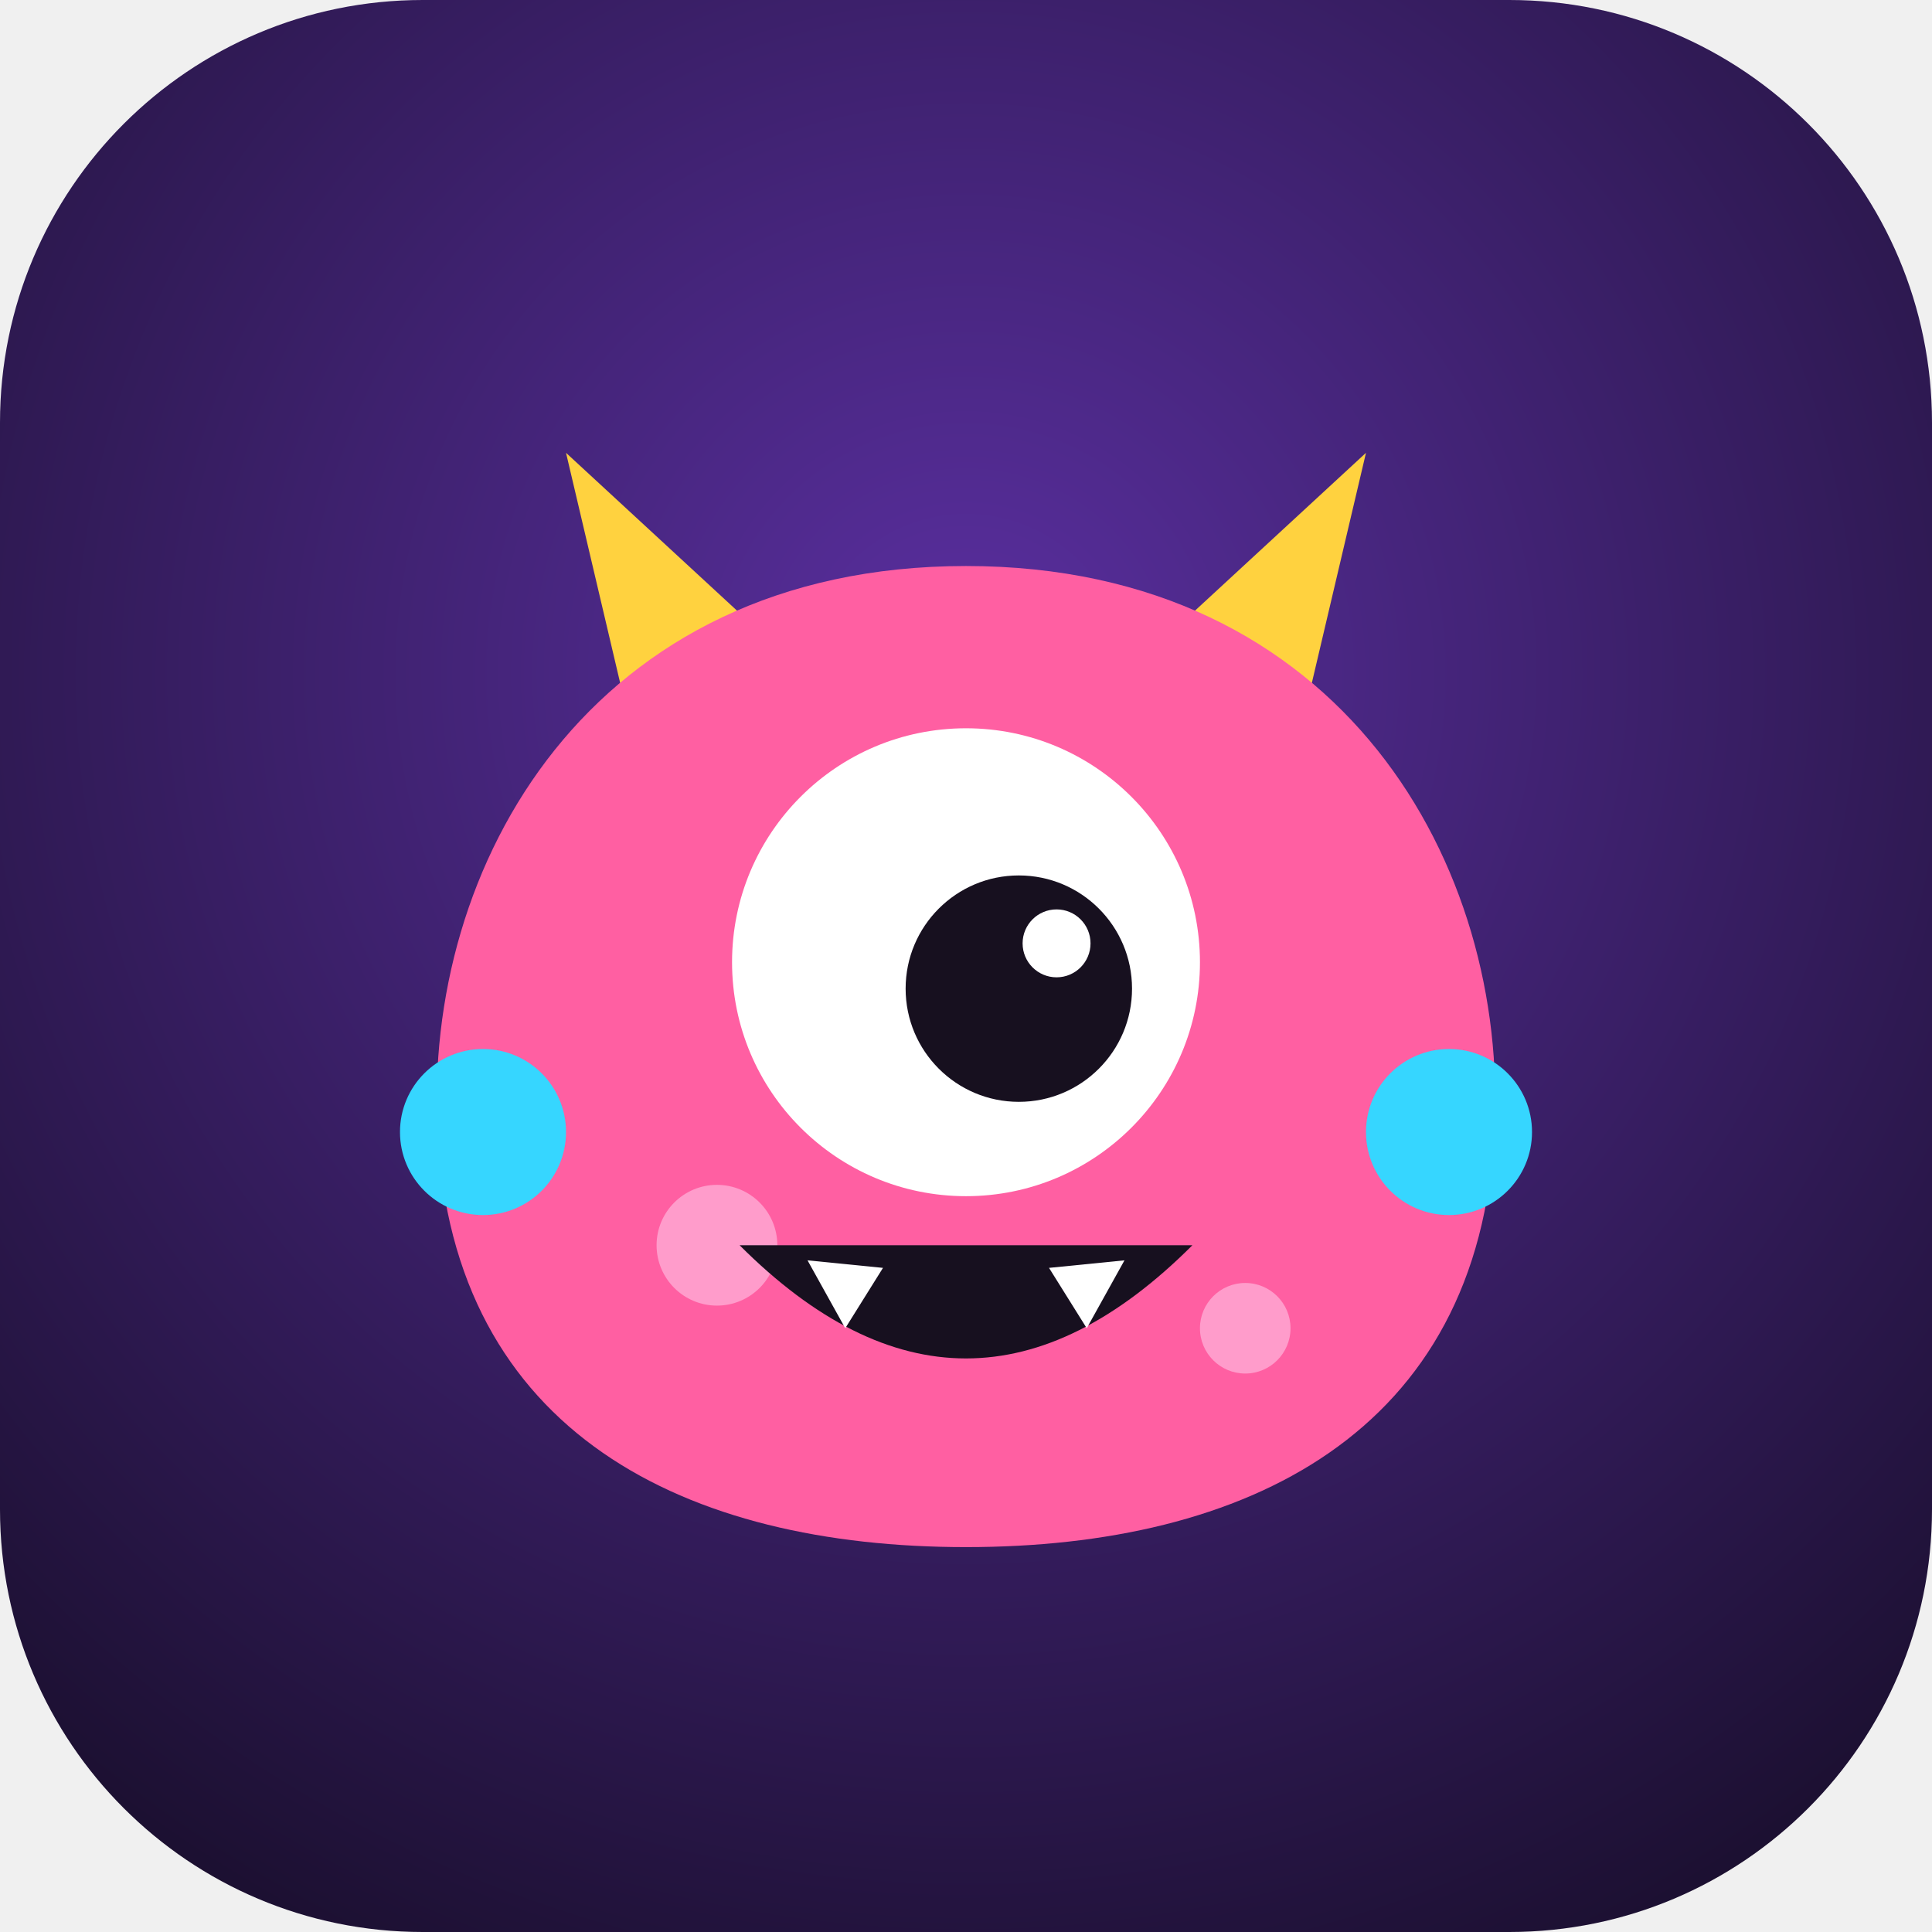
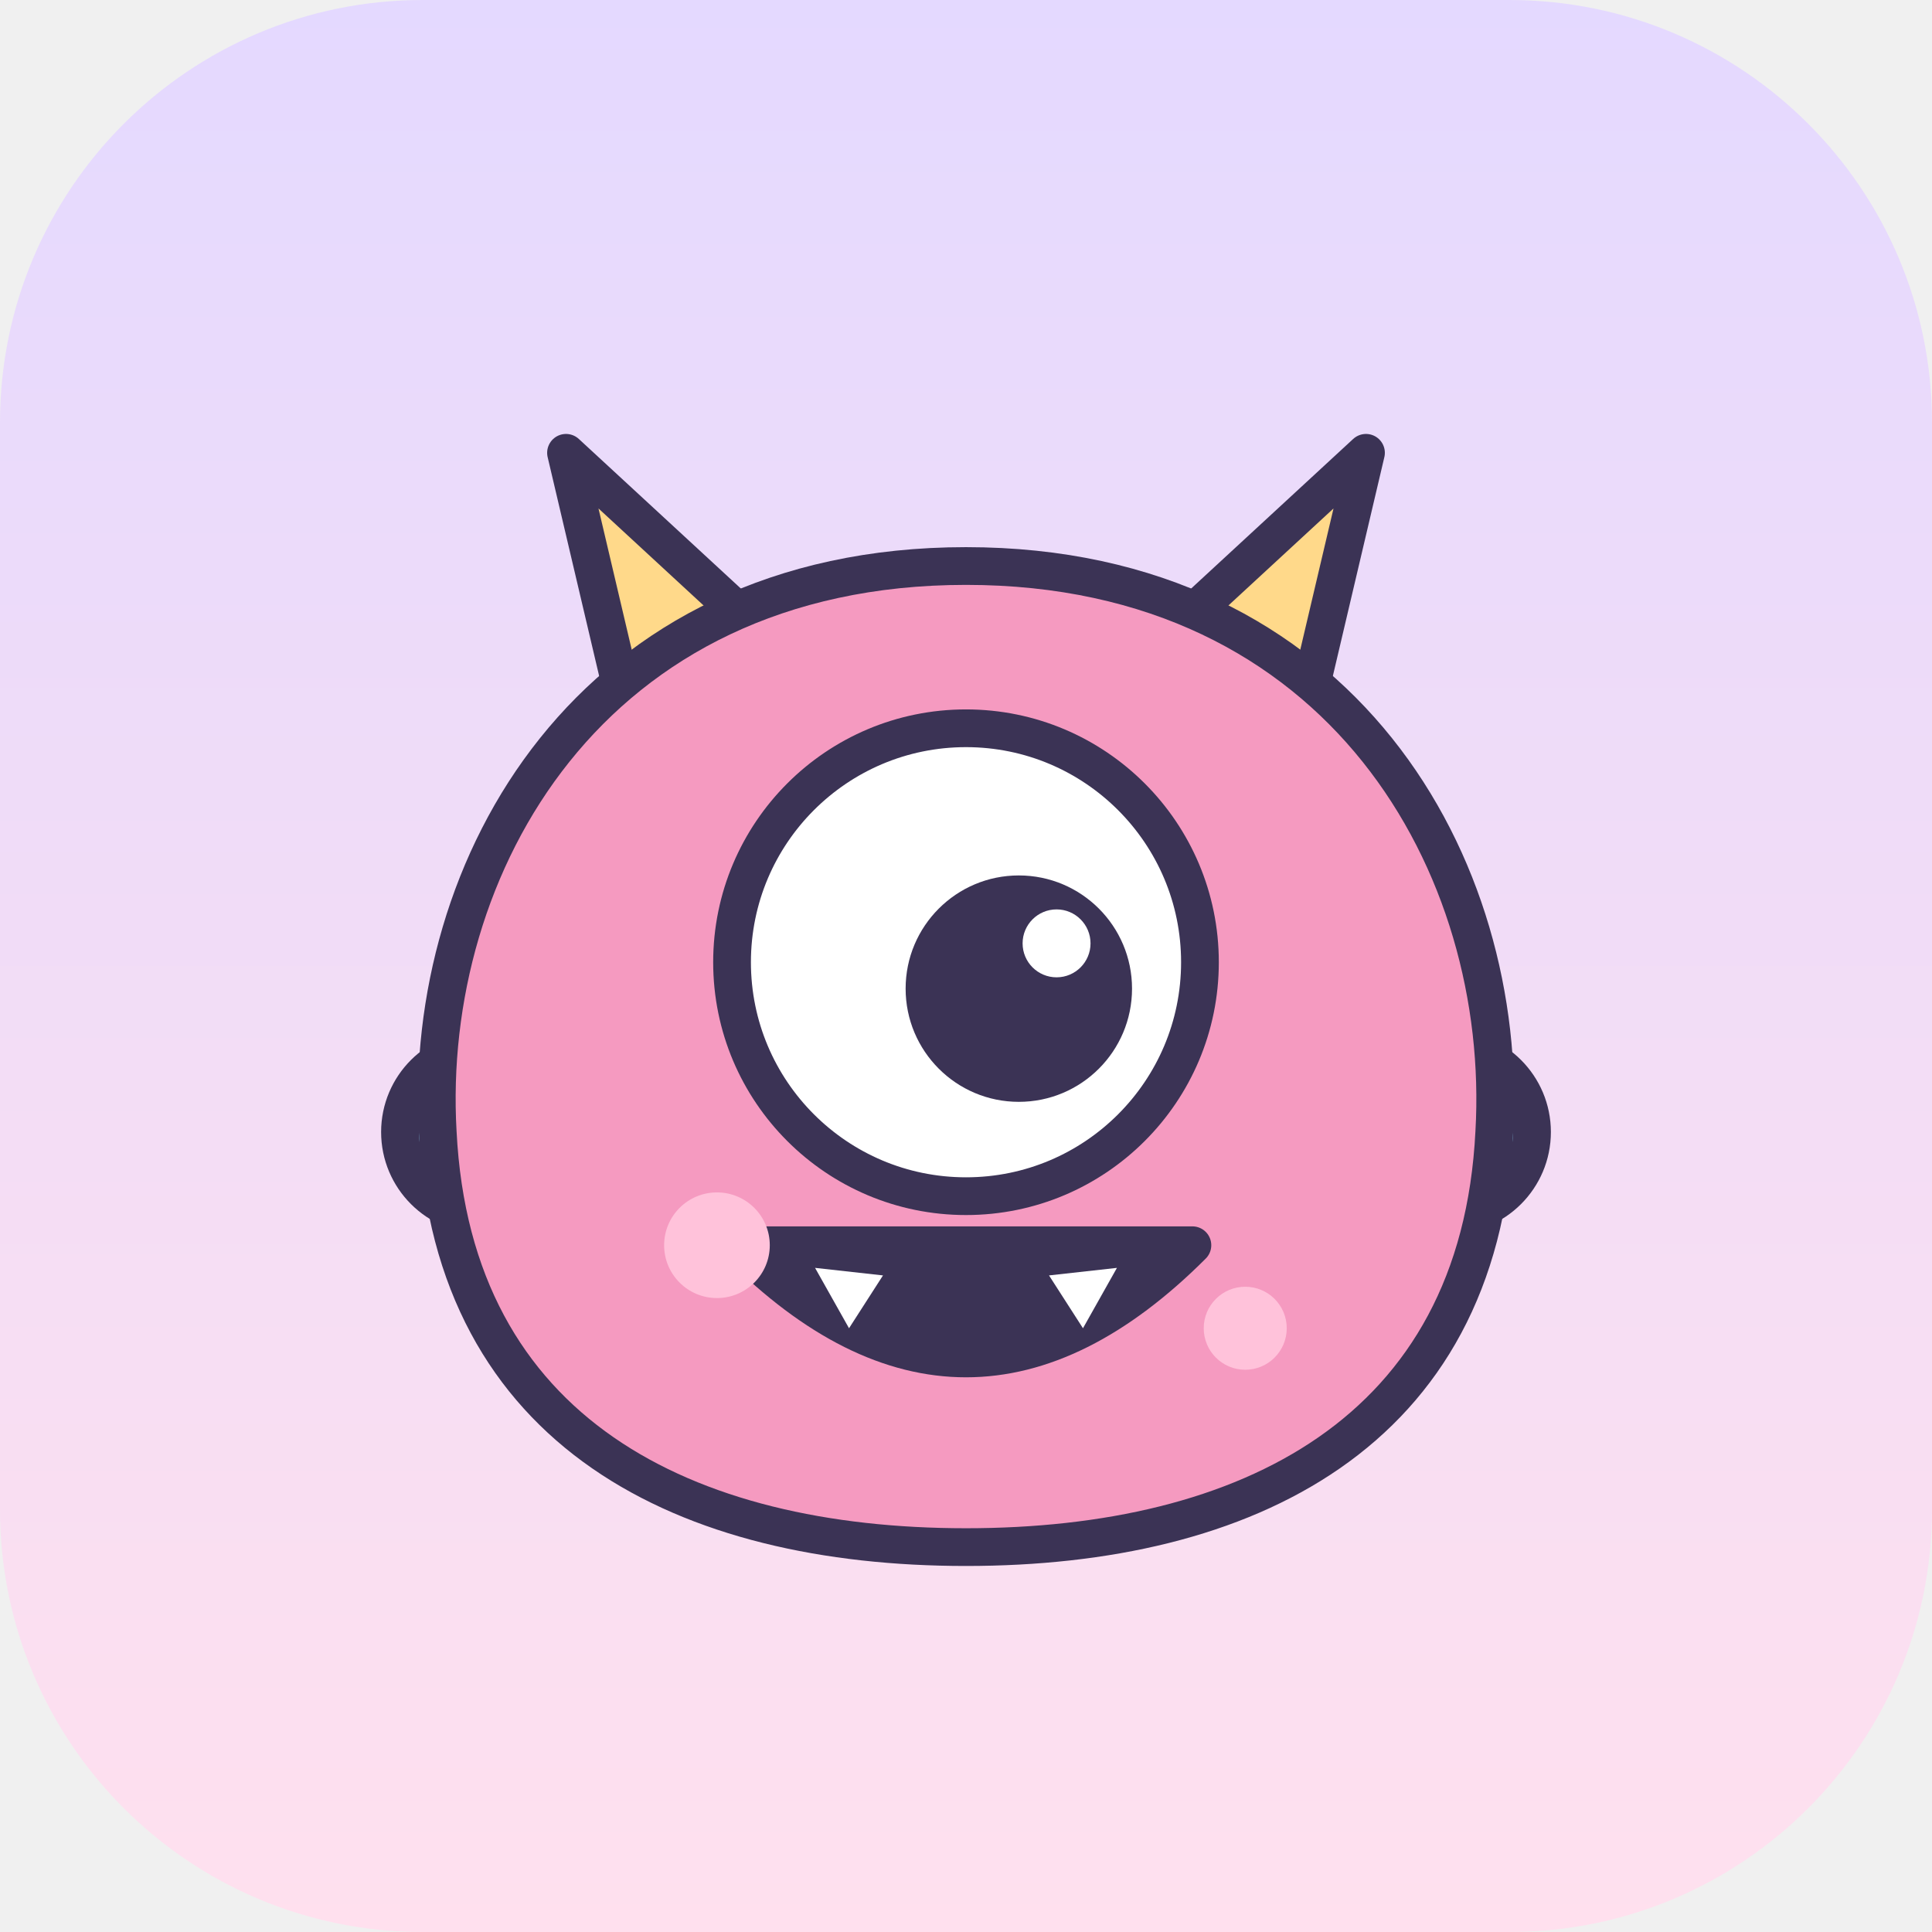
<svg xmlns="http://www.w3.org/2000/svg" viewBox="0 0 512 512">
  <defs>
-     <radialGradient id="bg" cx="50%" cy="35%" r="75%">
-       <stop offset="0" stop-color="#5a2fa0" />
-       <stop offset="1" stop-color="#1a0f2e" />
-     </radialGradient>
+     <linearGradient id="bg" x1="0" y1="0" x2="0" y2="1">
+       <stop offset="0" stop-color="#e4d9ff" />
+       <stop offset="1" stop-color="#ffe0ee" />
+     </linearGradient>
  </defs>
  <rect width="512" height="512" rx="112" fill="url(#bg)" />
-   <g>
-     <path d="M170 205 L150 120 L215 180 Z" fill="#ffd23f" />
-     <path d="M342 205 L362 120 L297 180 Z" fill="#ffd23f" />
-     <path d="M256 150 C356 150 400 230 396 300 C392 380 330 410 256 410 C182 410 120 380 116 300 C112 230 156 150 256 150 Z" fill="#ff5fa2" />
-     <circle cx="190" cy="330" r="16" fill="#ff9ccb" />
-     <circle cx="330" cy="352" r="12" fill="#ff9ccb" />
+   <g stroke="#3b3355" stroke-width="10" stroke-linejoin="round">
+     <path d="M170 205 L150 120 L215 180 Z" fill="#ffd98a" />
+     <path d="M342 205 L362 120 L297 180 Z" fill="#ffd98a" />
+     <circle cx="128" cy="300" r="22" fill="#8ccff0" />
+     <circle cx="384" cy="300" r="22" fill="#8ccff0" />
+     <path d="M256 150 C356 150 400 230 396 300 C392 380 330 410 256 410 C182 410 120 380 116 300 C112 230 156 150 256 150 Z" fill="#f59ac0" />
    <circle cx="256" cy="255" r="62" fill="#fff" />
-     <circle cx="270" cy="262" r="30" fill="#17101f" />
-     <circle cx="280" cy="250" r="9" fill="#fff" />
-     <path d="M196 330 Q256 390 316 330 Z" fill="#17101f" />
-     <path d="M214 334 L224 352 L234 336 Z M278 336 L288 352 L298 334 Z" fill="#fff" />
-     <circle cx="128" cy="300" r="22" fill="#36d6ff" />
-     <circle cx="384" cy="300" r="22" fill="#36d6ff" />
+     <path d="M196 330 Q256 390 316 330 Z" fill="#3b3355" />
  </g>
+   <circle cx="190" cy="330" r="14" fill="#ffc2da" />
+   <circle cx="330" cy="352" r="11" fill="#ffc2da" />
+   <circle cx="270" cy="262" r="30" fill="#3b3355" />
+   <circle cx="280" cy="250" r="9" fill="#fff" />
+   <path d="M216 336 L225 352 L234 338 Z M278 338 L287 352 L296 336 Z" fill="#fff" />
</svg>
